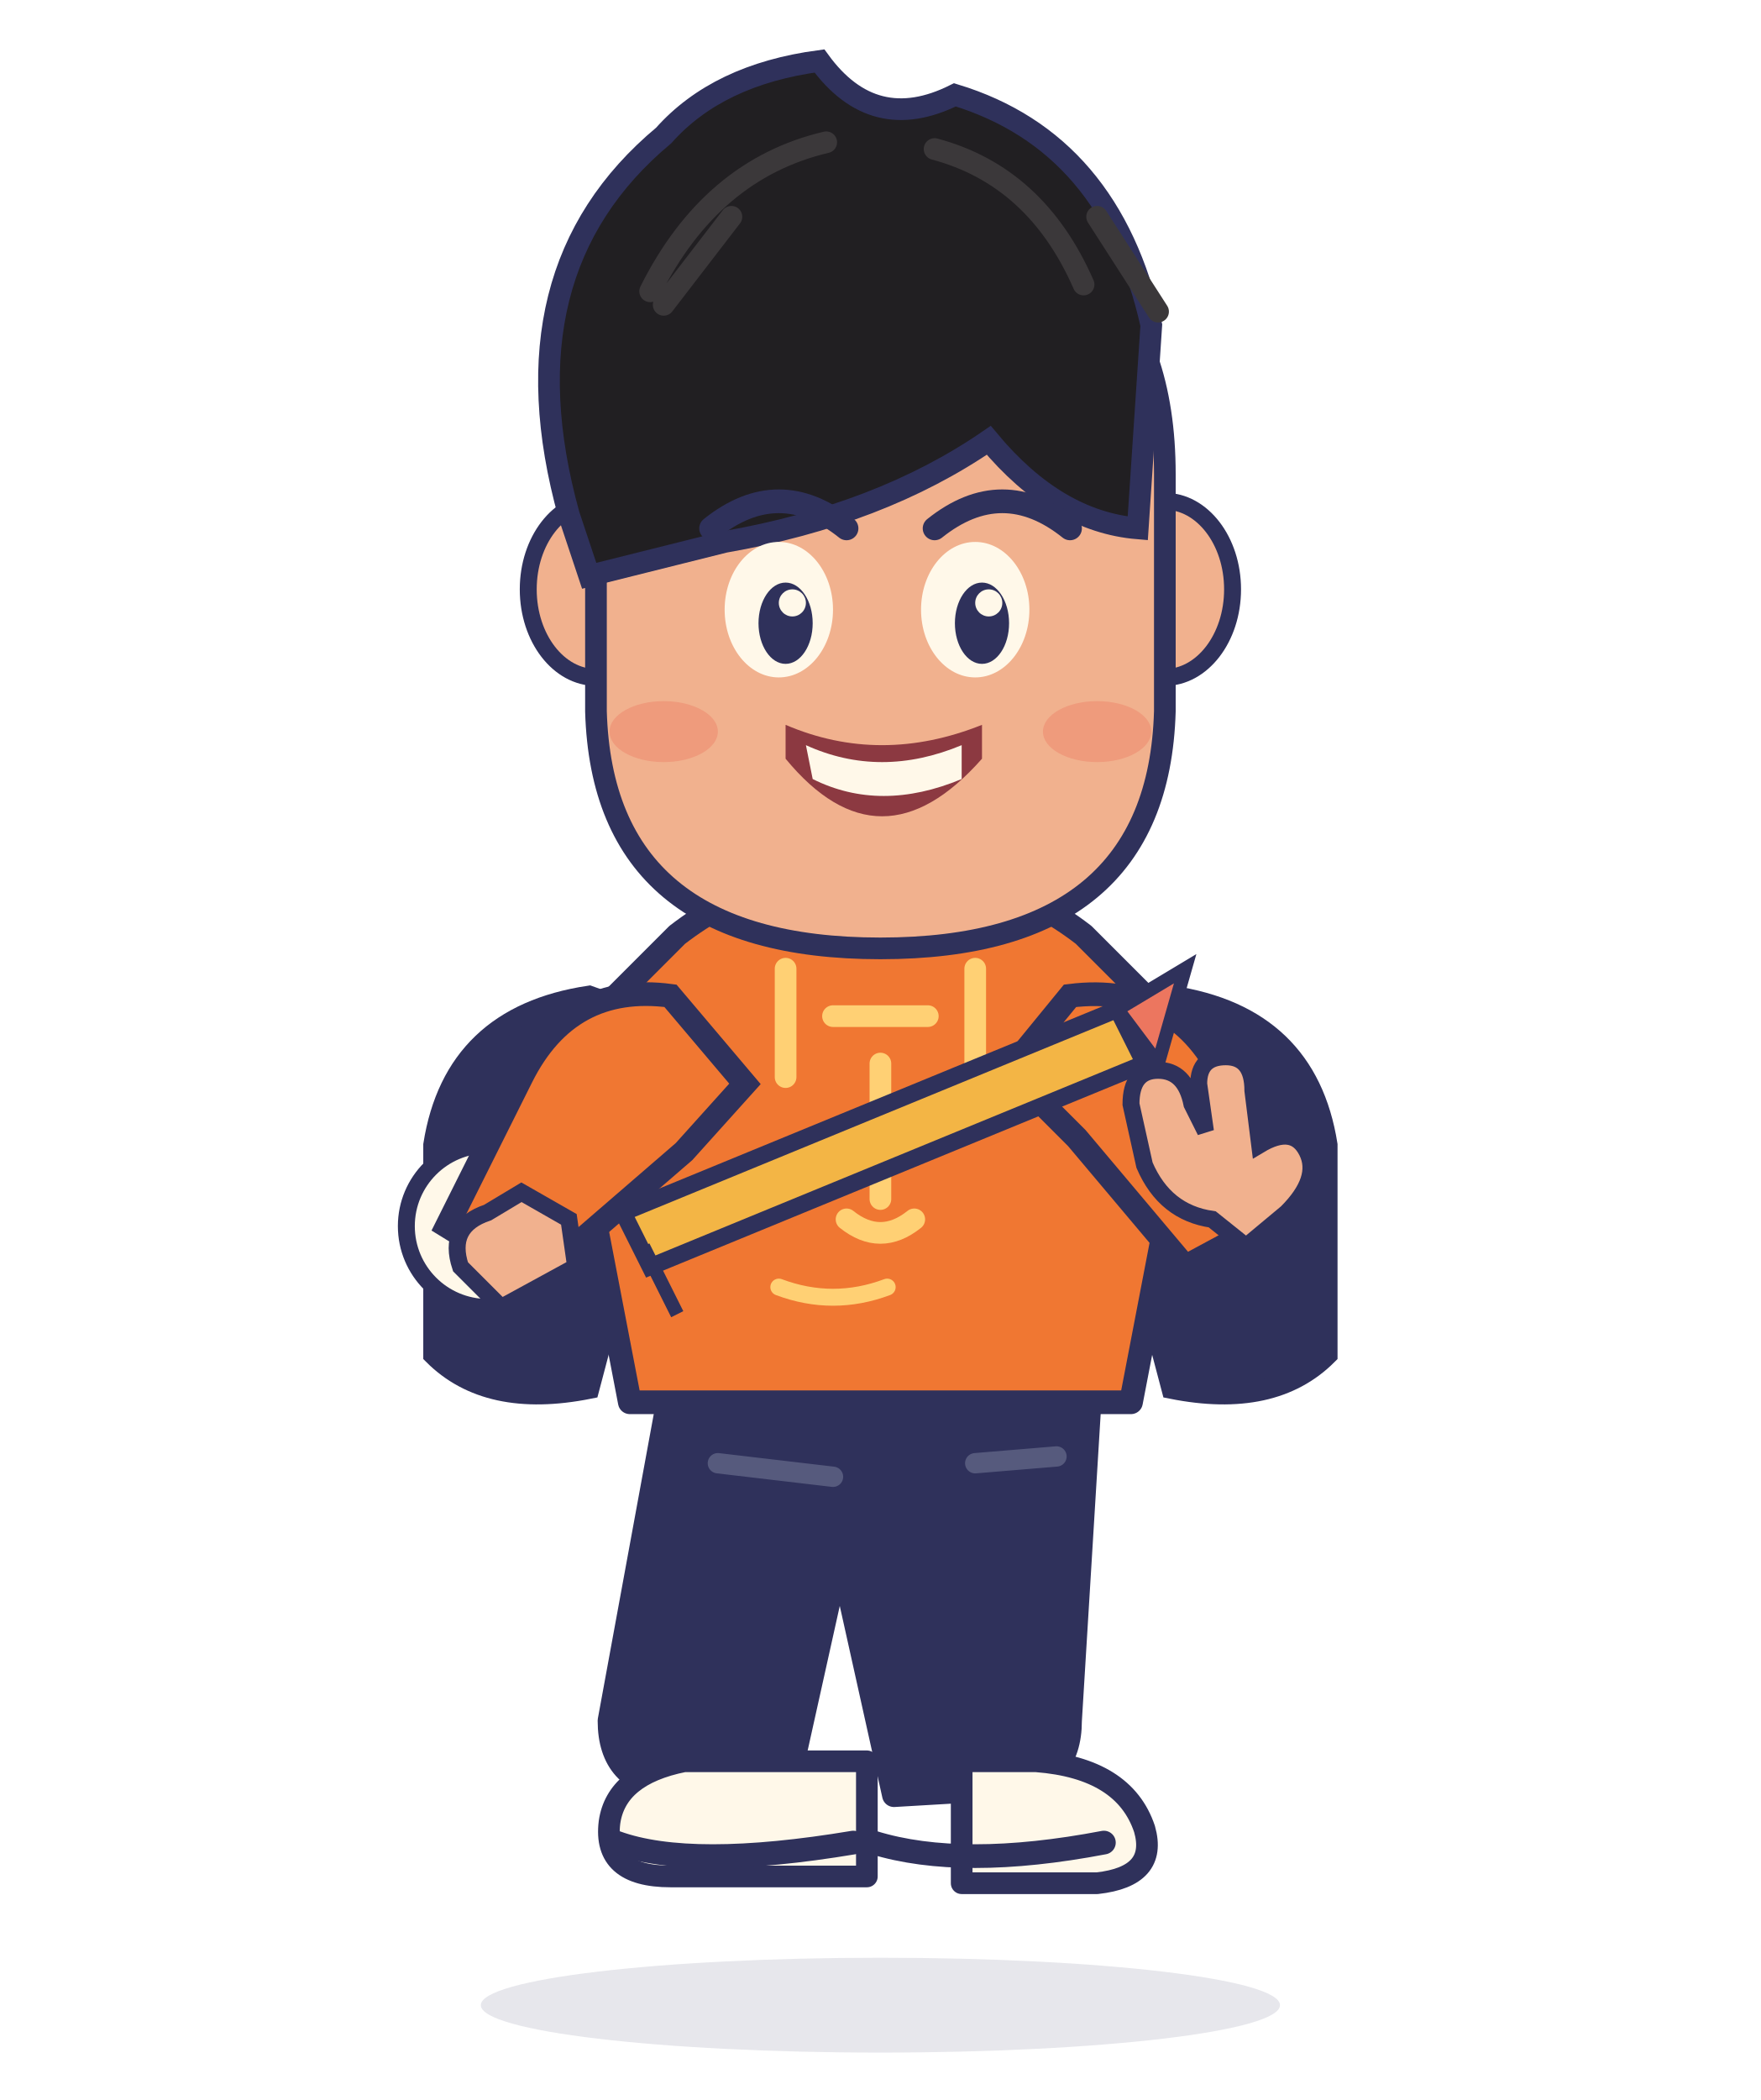
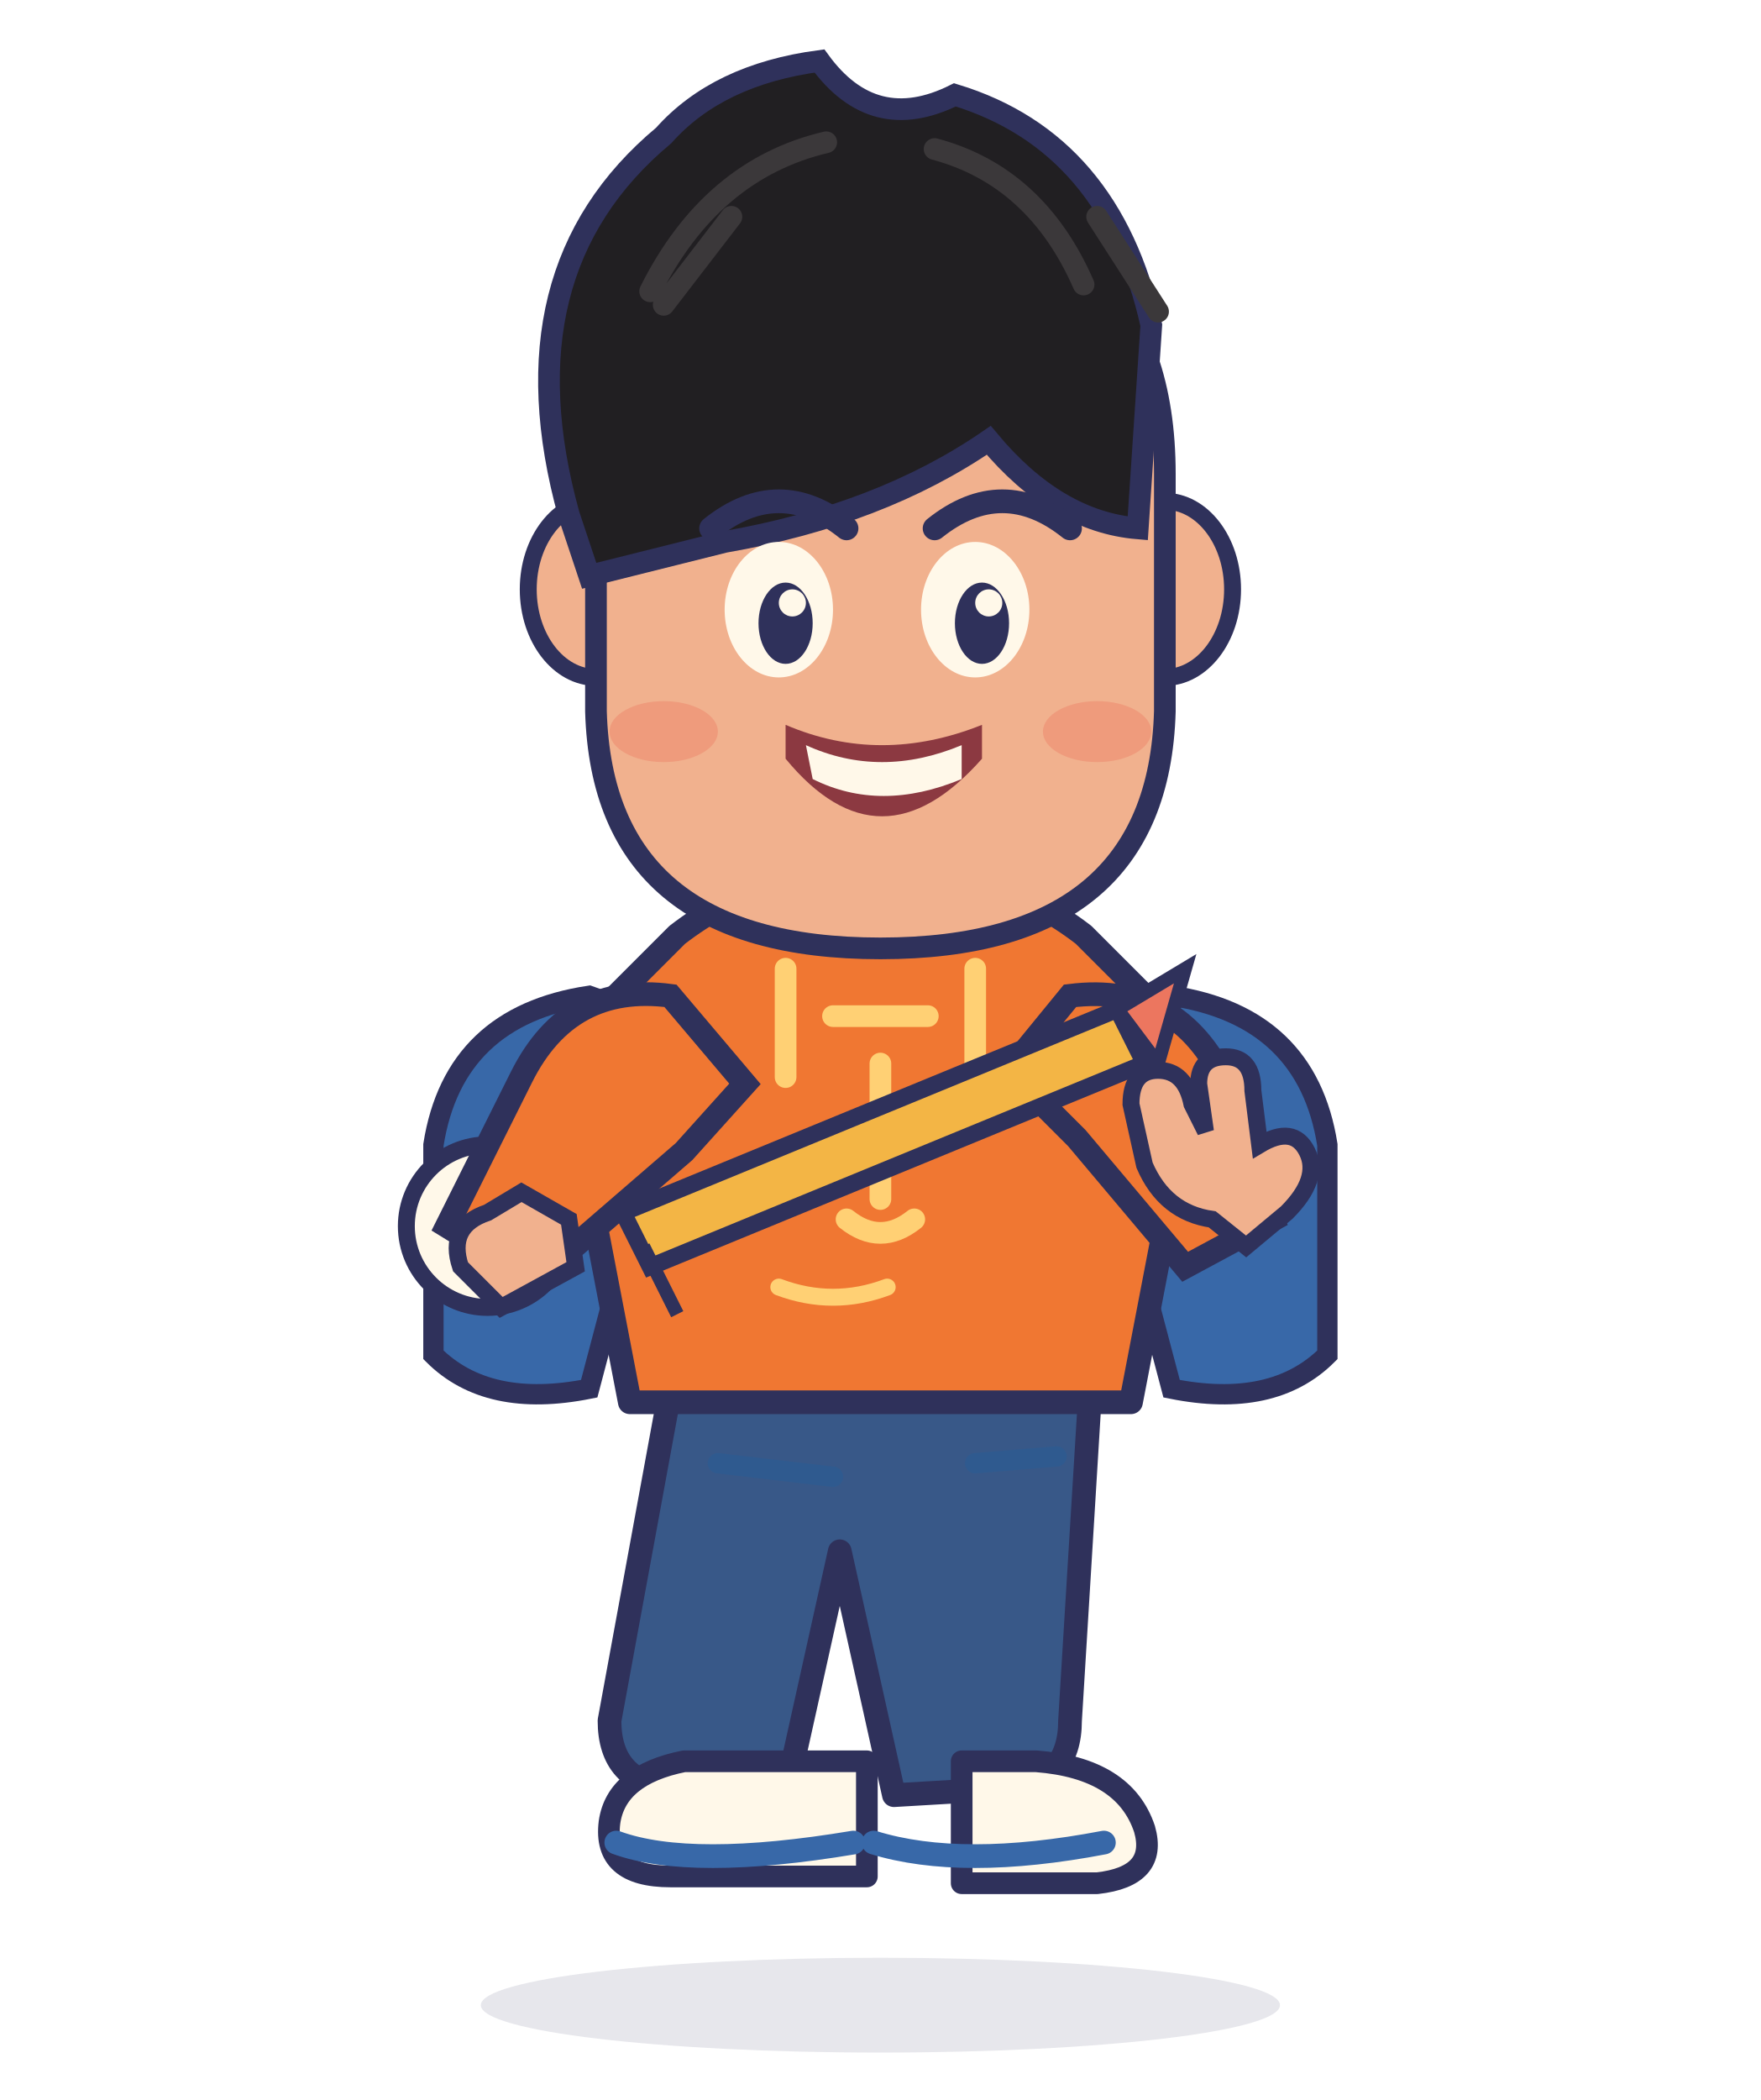
<svg xmlns="http://www.w3.org/2000/svg" viewBox="0 0 260 310" role="img" aria-label="Nusa — happy / pencil">
  <ellipse cx="130" cy="296" rx="59" ry="7" fill="#2f315b" opacity=".12" />
-   <path d="M87 147q-20 3-23 22v31q8 8 23 5l14-53Zm86 0q20 3 23 22v31q-8 8-23 5l-14-53Z" fill="#2f315b" stroke="#2f315b" stroke-width="3" />
-   <path d="M98 145q-8 17-5 43m68-43q8 17 5 43" fill="none" stroke="#2f315b" stroke-width="10" stroke-linecap="round" />
+   <path d="M87 147q-20 3-23 22v31q8 8 23 5l14-53Zm86 0q20 3 23 22v31q-8 8-23 5l-14-53Z" fill="#3868a8" stroke="#2f315b" stroke-width="3" />
+   <path d="M98 145q-8 17-5 43m68-43q8 17 5 43" fill="none" stroke="#3868a8" stroke-width="10" stroke-linecap="round" />
  <circle cx="72" cy="181" r="12" fill="#fff8e9" stroke="#2f315b" stroke-width="2.5" />
  <path d="m72 171 3 9-3 11-3-11Z" fill="#ec765f" />
  <circle cx="72" cy="181" r="1.7" fill="#249d87" />
-   <path d="M99 205h62l-3 49q0 9-9 10l-17 1-8-36-8 36-17-1q-9-1-9-10Z" fill="#2f315b" stroke="#2f315b" stroke-width="3.5" stroke-linejoin="round" />
-   <path d="m106 216 17 2m21-2 12-1" fill="none" stroke="#565a7d" stroke-width="3" stroke-linecap="round" />
+   <path d="M99 205h62l-3 49q0 9-9 10l-17 1-8-36-8 36-17-1q-9-1-9-10Z" fill="#385888" stroke="#2f315b" stroke-width="3.5" stroke-linejoin="round" />
+   <path d="m106 216 17 2m21-2 12-1" fill="none" stroke="#2f5a8f" stroke-width="3" stroke-linecap="round" />
  <path d="M111 260h17v17H99q-10 0-9-8 1-7 11-9Zm31 0h11q13 1 16 10 2 7-7 8h-20Z" fill="#fff8e9" stroke="#2f315b" stroke-width="3.2" stroke-linejoin="round" />
-   <path d="M91 272q11 4 35 0m3 0q13 4 34 0" fill="none" stroke="#2f315b" stroke-width="3.5" stroke-linecap="round" />
+   <path d="M91 272q11 4 35 0m3 0q13 4 34 0" fill="none" stroke="#3868a8" stroke-width="3.5" stroke-linecap="round" />
  <path d="M108 116h44v27q-3 13-22 13t-22-13Z" fill="#f1b18e" stroke="#2f315b" stroke-width="2.5" />
  <path d="M100 138q13-10 30-10t30 10l17 17-10 52H93l-10-52Z" fill="#f07732" stroke="#2f315b" stroke-width="3.5" stroke-linejoin="round" />
  <path d="M116 143v16m28-16v16m-14-2v20m-7-27h14m-12 30q5 4 10 0" fill="none" stroke="#ffd074" stroke-width="3.2" stroke-linecap="round" />
  <path d="M115 190q8 3 16 0" fill="none" stroke="#ffd074" stroke-width="2.5" stroke-linecap="round" />
  <path d="M99 147q-15-2-22 12l-11 22 13 8 22-19 9-10Zm59 0q16-2 23 13l7 20-13 7-16-19-10-10Z" fill="#f07732" stroke="#2f315b" stroke-width="3.5" />
  <path d="M72 179q-6 2-4 8l6 6 11-6-1-7-7-4Zm107 1q-7-1-10-8l-2-9q0-5 4-5t5 5l2 4-1-7q0-4 4-4t4 5l1 8q5-3 7 1t-3 9l-6 5Z" fill="#f1b18e" stroke="#2f315b" stroke-width="2.5" />
  <path d="m92 179 73-30 4 8-73 30Z" fill="#f3b545" stroke="#2f315b" stroke-width="2.5" />
  <path d="m165 149 10-6-4 14Z" fill="#ec765f" stroke="#2f315b" stroke-width="2" />
  <path d="m95 184 5 10" stroke="#2f315b" stroke-width="2" />
  <ellipse cx="88" cy="87" rx="10" ry="13" fill="#f1b18e" stroke="#2f315b" stroke-width="2.5" />
  <ellipse cx="172" cy="87" rx="10" ry="13" fill="#f1b18e" stroke="#2f315b" stroke-width="2.5" />
  <path d="M88 70q0-39 42-41 42 2 42 41v35q-1 35-42 35t-42-35Z" fill="#f1b18e" stroke="#2f315b" stroke-width="3.2" stroke-linejoin="round" />
  <path d="M84 76q-10-36 14-56 8-9 23-11 8 11 20 5 23 7 29 34l-2 30q-12-1-22-13-16 11-39 15l-20 5Z" fill="#211f22" stroke="#2f315b" stroke-width="3.2" />
  <path d="M96 43q9-18 26-22m16 1q15 4 22 20m-52-10-10 13m64-13 9 14" fill="none" stroke="#3b383a" stroke-width="3.2" stroke-linecap="round" />
  <path d="M105 78q10-8 20 0m13 0q10-8 20 0" fill="none" stroke="#2f315b" stroke-width="3.5" stroke-linecap="round" />
  <ellipse cx="115" cy="90" rx="8" ry="10" fill="#fff8e9" />
  <ellipse cx="144" cy="90" rx="8" ry="10" fill="#fff8e9" />
  <ellipse cx="116" cy="92" rx="4" ry="6" fill="#2f315b" />
  <ellipse cx="145" cy="92" rx="4" ry="6" fill="#2f315b" />
  <circle cx="117" cy="89" r="2" fill="#fff8e9" />
  <circle cx="146" cy="89" r="2" fill="#fff8e9" />
  <ellipse cx="98" cy="108" rx="8" ry="4.5" fill="#ec765f" opacity=".38" />
  <ellipse cx="162" cy="108" rx="8" ry="4.5" fill="#ec765f" opacity=".38" />
  <path d="M116 112q14 17 29 0v-5q-15 6-29 0Z" fill="#8c3941" />
  <path d="M119 110q11 5 23 0v5q-12 5-22 0Z" fill="#fff8e9" />
</svg>
